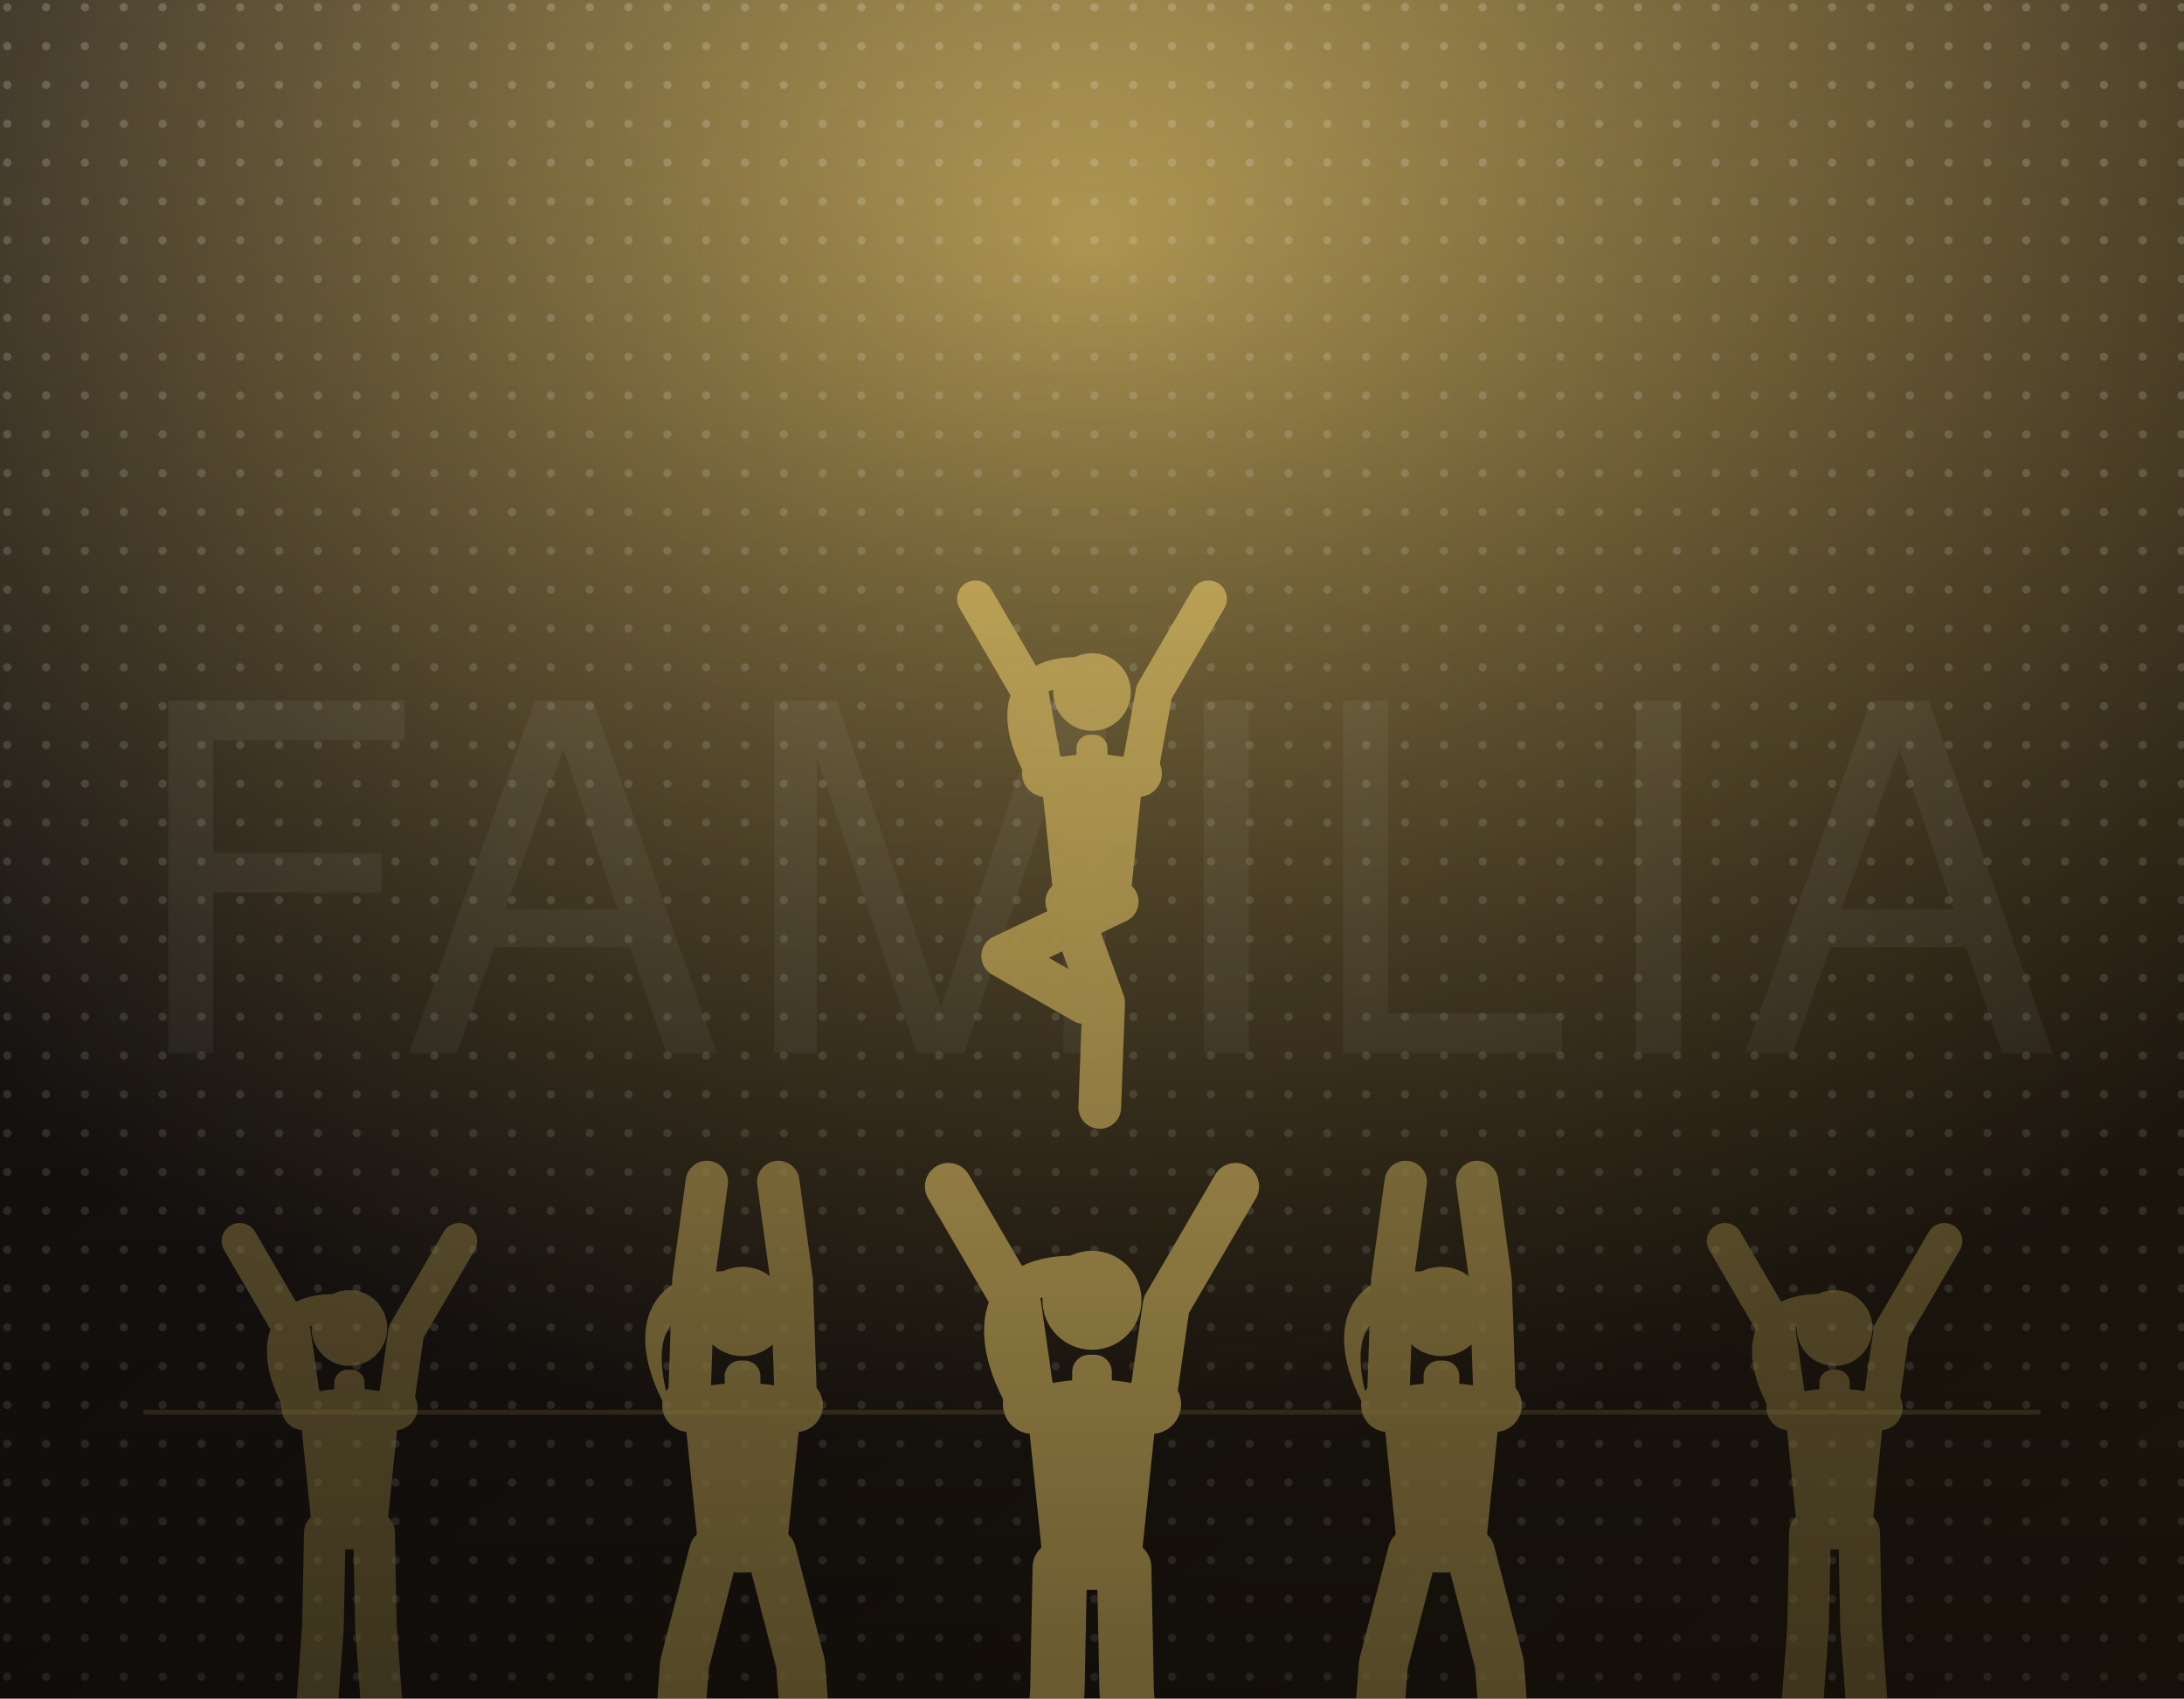
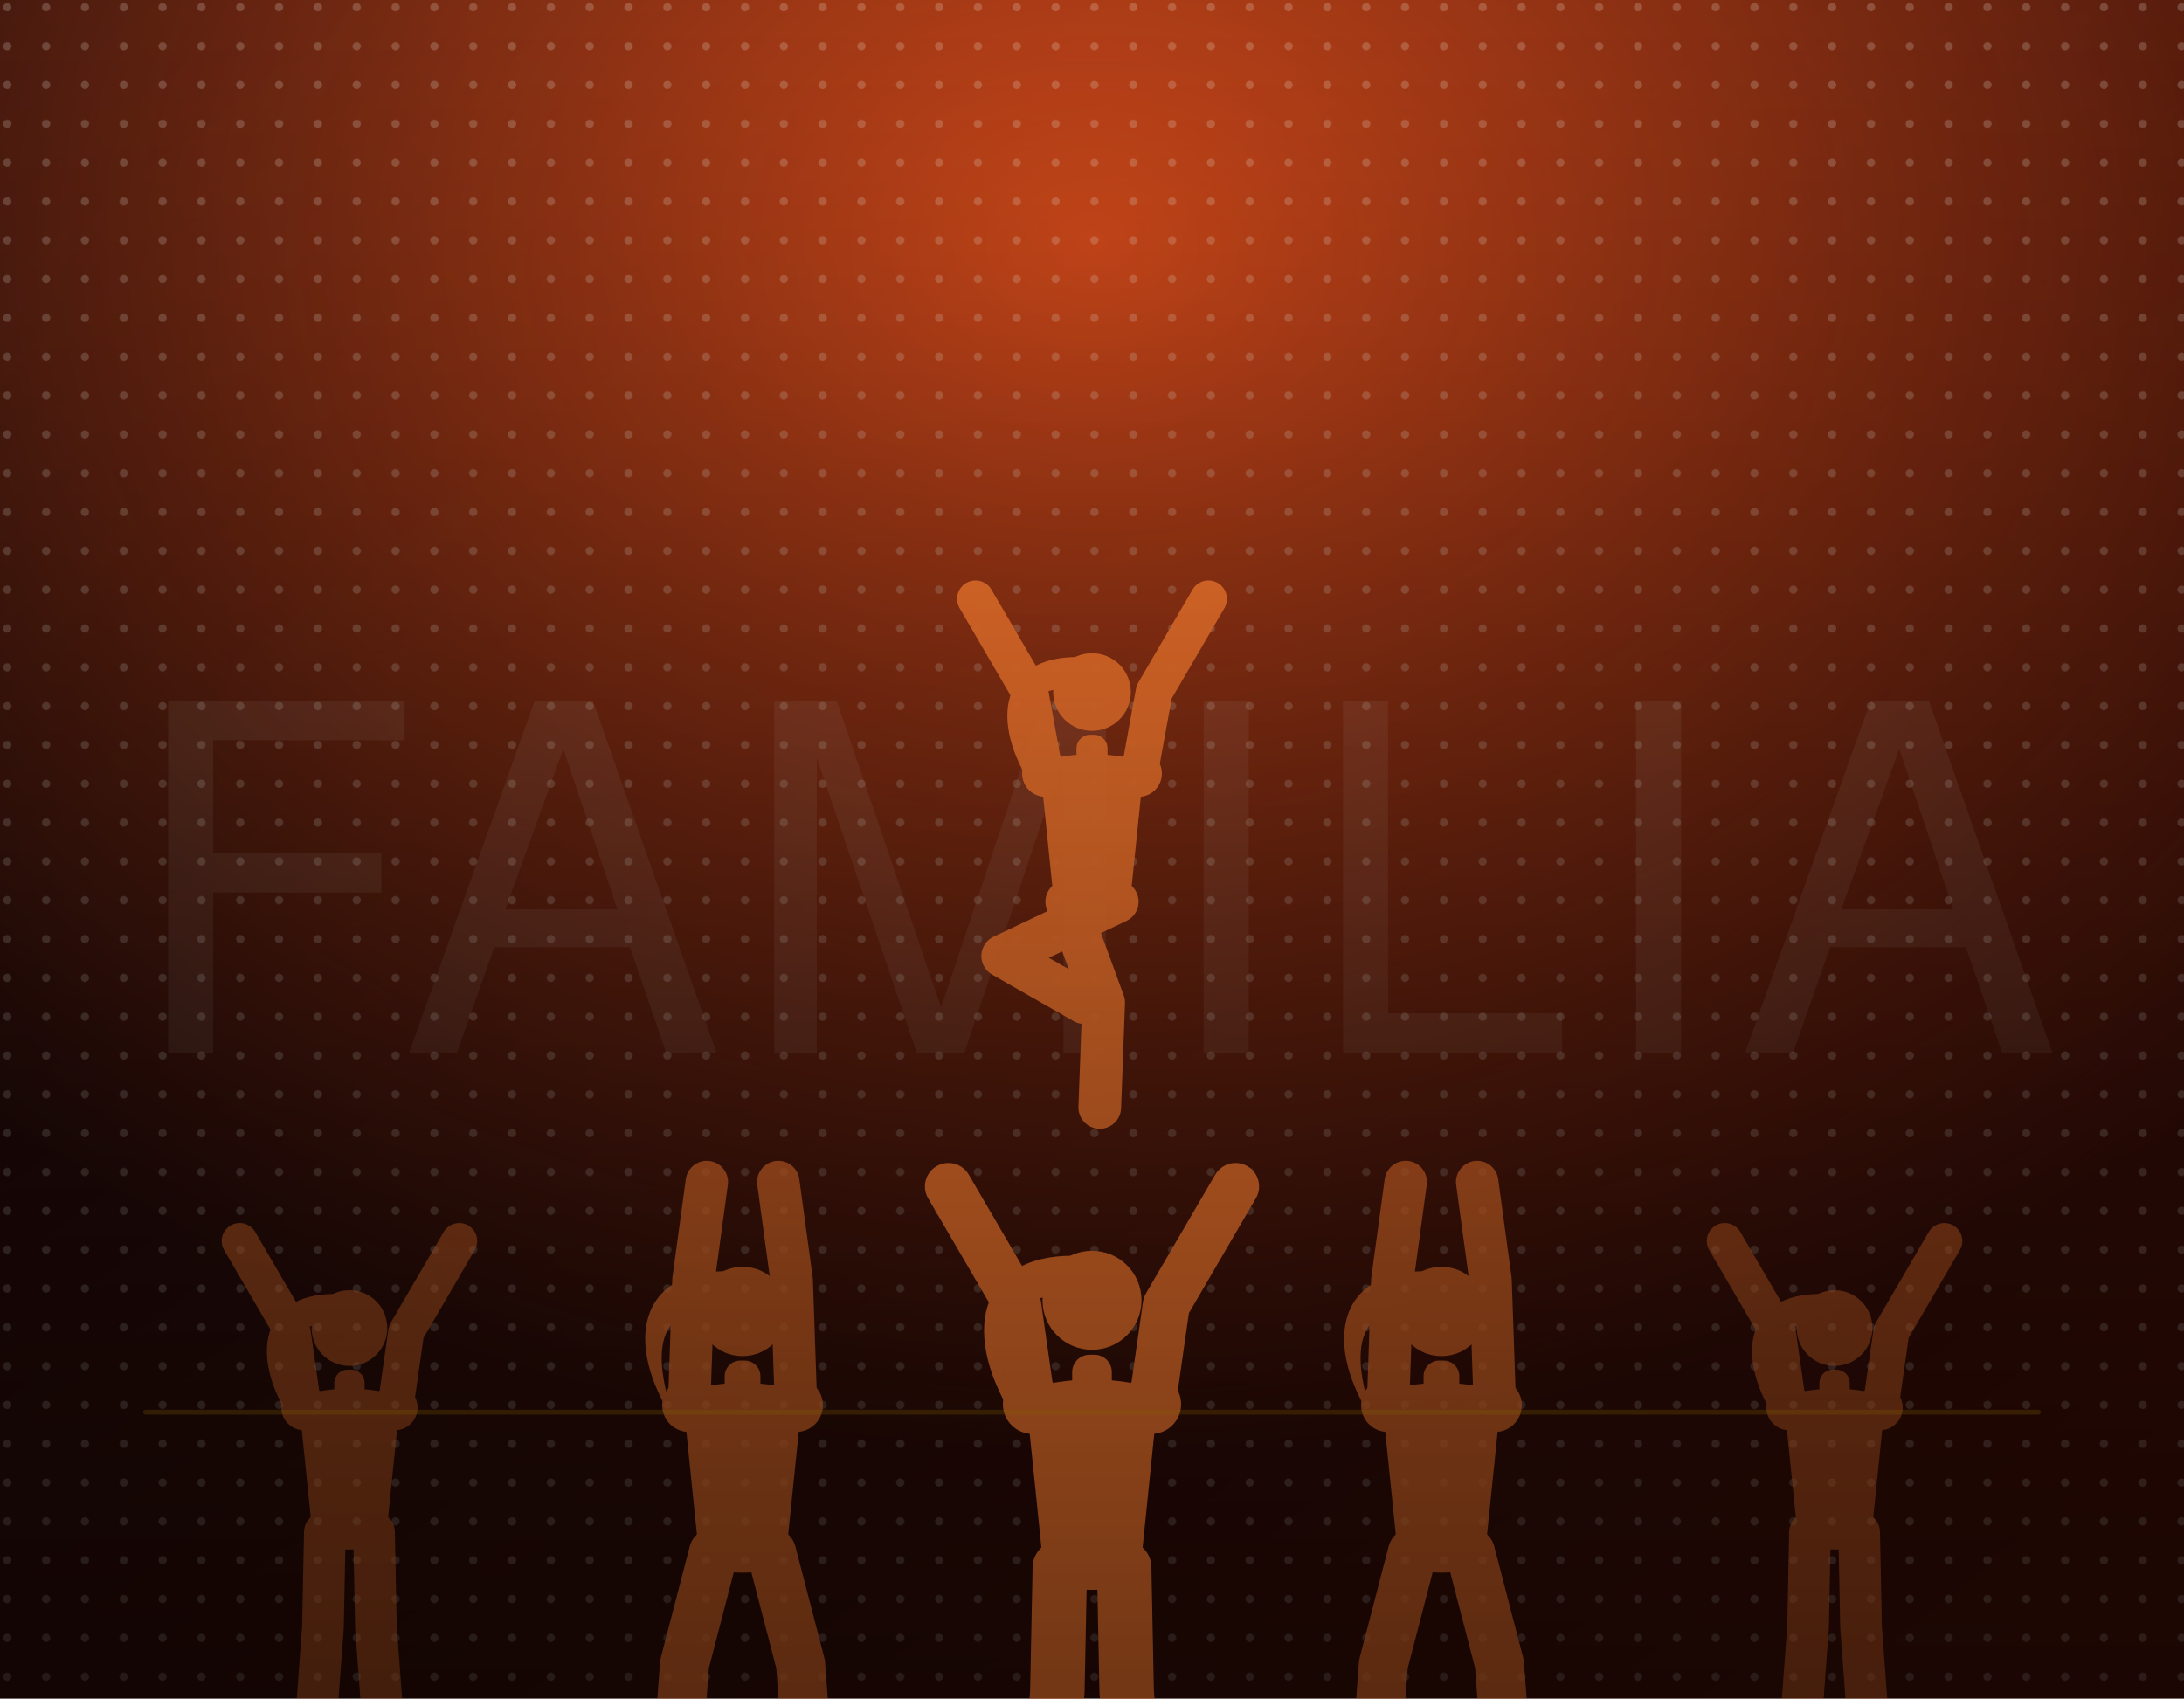
<svg xmlns="http://www.w3.org/2000/svg" viewBox="0 0 900 700" width="900" height="700" role="img" aria-label="FAMILIA">
  <defs>
    <linearGradient id="bgartteam" x1="0" y1="0" x2="1" y2="1">
-       <stop offset="0" stop-color="#15131c" />
-       <stop offset="1" stop-color="#2f2413" />
+       <stop offset="0" stop-color="#140809" />
+       <stop offset="1" stop-color="#3d0e06" />
    </linearGradient>
    <radialGradient id="spotartteam" cx="50%" cy="14%" r="72%">
-       <stop offset="0" stop-color="#e8c86a" stop-opacity=".78" />
-       <stop offset="1" stop-color="#e8c86a" stop-opacity="0" />
+       <stop offset="0" stop-color="#ff5a1f" stop-opacity=".78" />
+       <stop offset="1" stop-color="#ff5a1f" stop-opacity="0" />
    </radialGradient>
    <linearGradient id="fadeartteam" x1="0" y1="0" x2="0" y2="1">
      <stop offset="0" stop-color="#000" stop-opacity="0" />
      <stop offset="1" stop-color="#000" stop-opacity=".55" />
    </linearGradient>
    <pattern id="dotsartteam" width="16" height="16" patternUnits="userSpaceOnUse">
      <circle cx="3" cy="3" r="1.7" fill="#f7f3e9" opacity=".2" />
    </pattern>
    <clipPath id="clipartteam">
      <rect width="900" height="700" />
    </clipPath>
  </defs>
  <g clip-path="url(#clipartteam)">
    <rect width="900" height="700" fill="url(#bgartteam)" />
    <rect width="900" height="700" fill="url(#spotartteam)" />
    <rect width="900" height="700" fill="url(#dotsartteam)" />
    <text x="450" y="434" text-anchor="middle" font-family="Impact, 'Arial Black', 'Helvetica Neue', sans-serif" font-size="199.286" fill="#f7f3e9" opacity=".08" letter-spacing="6">FAMILIA</text>
    <g transform="translate(144 630) rotate(0) scale(0.78)" opacity="0.5">
-       <g fill="none" stroke="#e8c86a" stroke-width="19" stroke-linecap="round" stroke-linejoin="round">
+       <g fill="none" stroke="#ff7a2e" stroke-width="19" stroke-linecap="round" stroke-linejoin="round">
        <path d="M-24 -62 L-30 -104 L-58 -152" />
        <path d="M24 -62 L30 -104 L58 -152" />
      </g>
-       <g fill="none" stroke="#e8c86a" stroke-width="22" stroke-linecap="round" stroke-linejoin="round">
+       <g fill="none" stroke="#ff7a2e" stroke-width="22" stroke-linecap="round" stroke-linejoin="round">
        <path d="M-13 2 L-14 52 L-18 106" />
        <path d="M13 2 L14 52 L18 106" />
      </g>
-       <path d="M-27 -70 Q0 -78 27 -70 L19 8 Q0 14 -19 8 Z" fill="#e8c86a" />
-       <circle cx="-24" cy="-64" r="12" fill="#e8c86a" />
-       <circle cx="24" cy="-64" r="12" fill="#e8c86a" />
-       <rect x="-8" y="-84" width="16" height="22" rx="7" fill="#e8c86a" />
-       <path d="M-8 -124 C-46 -124 -54 -92 -30 -56 C-44 -96 -34 -110 -4 -108 Z" fill="#e8c86a" />
-       <circle cx="0" cy="-106" r="20" fill="#e8c86a" />
+       <path d="M-27 -70 Q0 -78 27 -70 L19 8 Q0 14 -19 8 Z" fill="#ff7a2e" />
+       <circle cx="-24" cy="-64" r="12" fill="#ff7a2e" />
+       <circle cx="24" cy="-64" r="12" fill="#ff7a2e" />
+       <rect x="-8" y="-84" width="16" height="22" rx="7" fill="#ff7a2e" />
+       <path d="M-8 -124 C-46 -124 -54 -92 -30 -56 C-44 -96 -34 -110 -4 -108 Z" fill="#ff7a2e" />
+       <circle cx="0" cy="-106" r="20" fill="#ff7a2e" />
    </g>
    <g transform="translate(306 638) rotate(0) scale(0.92)" opacity="0.75">
-       <g fill="none" stroke="#e8c86a" stroke-width="19" stroke-linecap="round" stroke-linejoin="round">
+       <g fill="none" stroke="#ff7a2e" stroke-width="19" stroke-linecap="round" stroke-linejoin="round">
        <path d="M-24 -62 L-22 -120 L-16 -164" />
        <path d="M24 -62 L22 -120 L16 -164" />
      </g>
-       <g fill="none" stroke="#e8c86a" stroke-width="22" stroke-linecap="round" stroke-linejoin="round">
+       <g fill="none" stroke="#ff7a2e" stroke-width="22" stroke-linecap="round" stroke-linejoin="round">
        <path d="M-13 2 L-26 52 L-30 106" />
        <path d="M13 2 L26 52 L30 106" />
      </g>
-       <path d="M-27 -70 Q0 -78 27 -70 L19 8 Q0 14 -19 8 Z" fill="#e8c86a" />
-       <circle cx="-24" cy="-64" r="12" fill="#e8c86a" />
-       <circle cx="24" cy="-64" r="12" fill="#e8c86a" />
-       <rect x="-8" y="-84" width="16" height="22" rx="7" fill="#e8c86a" />
-       <path d="M-8 -124 C-46 -124 -54 -92 -30 -56 C-44 -96 -34 -110 -4 -108 Z" fill="#e8c86a" />
-       <circle cx="0" cy="-106" r="20" fill="#e8c86a" />
+       <path d="M-27 -70 Q0 -78 27 -70 L19 8 Q0 14 -19 8 Z" fill="#ff7a2e" />
+       <circle cx="-24" cy="-64" r="12" fill="#ff7a2e" />
+       <circle cx="24" cy="-64" r="12" fill="#ff7a2e" />
+       <rect x="-8" y="-84" width="16" height="22" rx="7" fill="#ff7a2e" />
+       <path d="M-8 -124 C-46 -124 -54 -92 -30 -56 C-44 -96 -34 -110 -4 -108 Z" fill="#ff7a2e" />
+       <circle cx="0" cy="-106" r="20" fill="#ff7a2e" />
    </g>
    <g transform="translate(450 644) rotate(0) scale(1.02)" opacity="1">
-       <g fill="none" stroke="#e8c86a" stroke-width="19" stroke-linecap="round" stroke-linejoin="round">
+       <g fill="none" stroke="#ff7a2e" stroke-width="19" stroke-linecap="round" stroke-linejoin="round">
        <path d="M-24 -62 L-30 -104 L-58 -152" />
        <path d="M24 -62 L30 -104 L58 -152" />
      </g>
-       <g fill="none" stroke="#e8c86a" stroke-width="22" stroke-linecap="round" stroke-linejoin="round">
+       <g fill="none" stroke="#ff7a2e" stroke-width="22" stroke-linecap="round" stroke-linejoin="round">
        <path d="M-13 2 L-14 52 L-18 106" />
        <path d="M13 2 L14 52 L18 106" />
      </g>
-       <path d="M-27 -70 Q0 -78 27 -70 L19 8 Q0 14 -19 8 Z" fill="#e8c86a" />
-       <circle cx="-24" cy="-64" r="12" fill="#e8c86a" />
-       <circle cx="24" cy="-64" r="12" fill="#e8c86a" />
-       <rect x="-8" y="-84" width="16" height="22" rx="7" fill="#e8c86a" />
-       <path d="M-8 -124 C-46 -124 -54 -92 -30 -56 C-44 -96 -34 -110 -4 -108 Z" fill="#e8c86a" />
-       <circle cx="0" cy="-106" r="20" fill="#e8c86a" />
+       <path d="M-27 -70 Q0 -78 27 -70 L19 8 Q0 14 -19 8 Z" fill="#ff7a2e" />
+       <circle cx="-24" cy="-64" r="12" fill="#ff7a2e" />
+       <circle cx="24" cy="-64" r="12" fill="#ff7a2e" />
+       <rect x="-8" y="-84" width="16" height="22" rx="7" fill="#ff7a2e" />
+       <path d="M-8 -124 C-46 -124 -54 -92 -30 -56 C-44 -96 -34 -110 -4 -108 Z" fill="#ff7a2e" />
+       <circle cx="0" cy="-106" r="20" fill="#ff7a2e" />
    </g>
    <g transform="translate(594 638) rotate(0) scale(0.92)" opacity="0.75">
-       <g fill="none" stroke="#e8c86a" stroke-width="19" stroke-linecap="round" stroke-linejoin="round">
+       <g fill="none" stroke="#ff7a2e" stroke-width="19" stroke-linecap="round" stroke-linejoin="round">
        <path d="M-24 -62 L-22 -120 L-16 -164" />
        <path d="M24 -62 L22 -120 L16 -164" />
      </g>
-       <g fill="none" stroke="#e8c86a" stroke-width="22" stroke-linecap="round" stroke-linejoin="round">
+       <g fill="none" stroke="#ff7a2e" stroke-width="22" stroke-linecap="round" stroke-linejoin="round">
        <path d="M-13 2 L-26 52 L-30 106" />
        <path d="M13 2 L26 52 L30 106" />
      </g>
-       <path d="M-27 -70 Q0 -78 27 -70 L19 8 Q0 14 -19 8 Z" fill="#e8c86a" />
-       <circle cx="-24" cy="-64" r="12" fill="#e8c86a" />
-       <circle cx="24" cy="-64" r="12" fill="#e8c86a" />
-       <rect x="-8" y="-84" width="16" height="22" rx="7" fill="#e8c86a" />
-       <path d="M-8 -124 C-46 -124 -54 -92 -30 -56 C-44 -96 -34 -110 -4 -108 Z" fill="#e8c86a" />
-       <circle cx="0" cy="-106" r="20" fill="#e8c86a" />
+       <path d="M-27 -70 Q0 -78 27 -70 L19 8 Q0 14 -19 8 Z" fill="#ff7a2e" />
+       <circle cx="-24" cy="-64" r="12" fill="#ff7a2e" />
+       <circle cx="24" cy="-64" r="12" fill="#ff7a2e" />
+       <rect x="-8" y="-84" width="16" height="22" rx="7" fill="#ff7a2e" />
+       <path d="M-8 -124 C-46 -124 -54 -92 -30 -56 C-44 -96 -34 -110 -4 -108 Z" fill="#ff7a2e" />
+       <circle cx="0" cy="-106" r="20" fill="#ff7a2e" />
    </g>
    <g transform="translate(756 630) rotate(0) scale(0.78)" opacity="0.5">
-       <g fill="none" stroke="#e8c86a" stroke-width="19" stroke-linecap="round" stroke-linejoin="round">
+       <g fill="none" stroke="#ff7a2e" stroke-width="19" stroke-linecap="round" stroke-linejoin="round">
        <path d="M-24 -62 L-30 -104 L-58 -152" />
        <path d="M24 -62 L30 -104 L58 -152" />
      </g>
-       <g fill="none" stroke="#e8c86a" stroke-width="22" stroke-linecap="round" stroke-linejoin="round">
+       <g fill="none" stroke="#ff7a2e" stroke-width="22" stroke-linecap="round" stroke-linejoin="round">
        <path d="M-13 2 L-14 52 L-18 106" />
        <path d="M13 2 L14 52 L18 106" />
      </g>
-       <path d="M-27 -70 Q0 -78 27 -70 L19 8 Q0 14 -19 8 Z" fill="#e8c86a" />
-       <circle cx="-24" cy="-64" r="12" fill="#e8c86a" />
-       <circle cx="24" cy="-64" r="12" fill="#e8c86a" />
-       <rect x="-8" y="-84" width="16" height="22" rx="7" fill="#e8c86a" />
-       <path d="M-8 -124 C-46 -124 -54 -92 -30 -56 C-44 -96 -34 -110 -4 -108 Z" fill="#e8c86a" />
-       <circle cx="0" cy="-106" r="20" fill="#e8c86a" />
+       <path d="M-27 -70 Q0 -78 27 -70 L19 8 Q0 14 -19 8 Z" fill="#ff7a2e" />
+       <circle cx="-24" cy="-64" r="12" fill="#ff7a2e" />
+       <circle cx="24" cy="-64" r="12" fill="#ff7a2e" />
+       <rect x="-8" y="-84" width="16" height="22" rx="7" fill="#ff7a2e" />
+       <path d="M-8 -124 C-46 -124 -54 -92 -30 -56 C-44 -96 -34 -110 -4 -108 Z" fill="#ff7a2e" />
+       <circle cx="0" cy="-106" r="20" fill="#ff7a2e" />
    </g>
    <g transform="translate(450 370) rotate(0) scale(0.8)" opacity="0.95">
-       <g fill="none" stroke="#e8c86a" stroke-width="19" stroke-linecap="round" stroke-linejoin="round">
+       <g fill="none" stroke="#ff7a2e" stroke-width="19" stroke-linecap="round" stroke-linejoin="round">
        <path d="M-24 -62 L-32 -106 L-60 -154" />
        <path d="M24 -62 L32 -106 L60 -154" />
      </g>
-       <g fill="none" stroke="#e8c86a" stroke-width="22" stroke-linecap="round" stroke-linejoin="round">
+       <g fill="none" stroke="#ff7a2e" stroke-width="22" stroke-linecap="round" stroke-linejoin="round">
        <path d="M-13 2 L6 54 L4 108" />
        <path d="M13 2 L-46 30 L-4 54" />
      </g>
-       <path d="M-27 -70 Q0 -78 27 -70 L19 8 Q0 14 -19 8 Z" fill="#e8c86a" />
-       <circle cx="-24" cy="-64" r="12" fill="#e8c86a" />
-       <circle cx="24" cy="-64" r="12" fill="#e8c86a" />
-       <rect x="-8" y="-84" width="16" height="22" rx="7" fill="#e8c86a" />
-       <path d="M-8 -124 C-46 -124 -54 -92 -30 -56 C-44 -96 -34 -110 -4 -108 Z" fill="#e8c86a" />
-       <circle cx="0" cy="-106" r="20" fill="#e8c86a" />
+       <path d="M-27 -70 Q0 -78 27 -70 L19 8 Q0 14 -19 8 Z" fill="#ff7a2e" />
+       <circle cx="-24" cy="-64" r="12" fill="#ff7a2e" />
+       <circle cx="24" cy="-64" r="12" fill="#ff7a2e" />
+       <rect x="-8" y="-84" width="16" height="22" rx="7" fill="#ff7a2e" />
+       <path d="M-8 -124 C-46 -124 -54 -92 -30 -56 C-44 -96 -34 -110 -4 -108 Z" fill="#ff7a2e" />
+       <circle cx="0" cy="-106" r="20" fill="#ff7a2e" />
    </g>
-     <path d="M60 582 L840 582" fill="none" stroke="#e8c86a" stroke-width="2" opacity="0.25" stroke-linecap="round" />
+     <path d="M60 582 L840 582" fill="none" stroke="#f5b700" stroke-width="2" opacity="0.25" stroke-linecap="round" />
    <rect width="900" height="700" fill="url(#fadeartteam)" />
  </g>
</svg>
